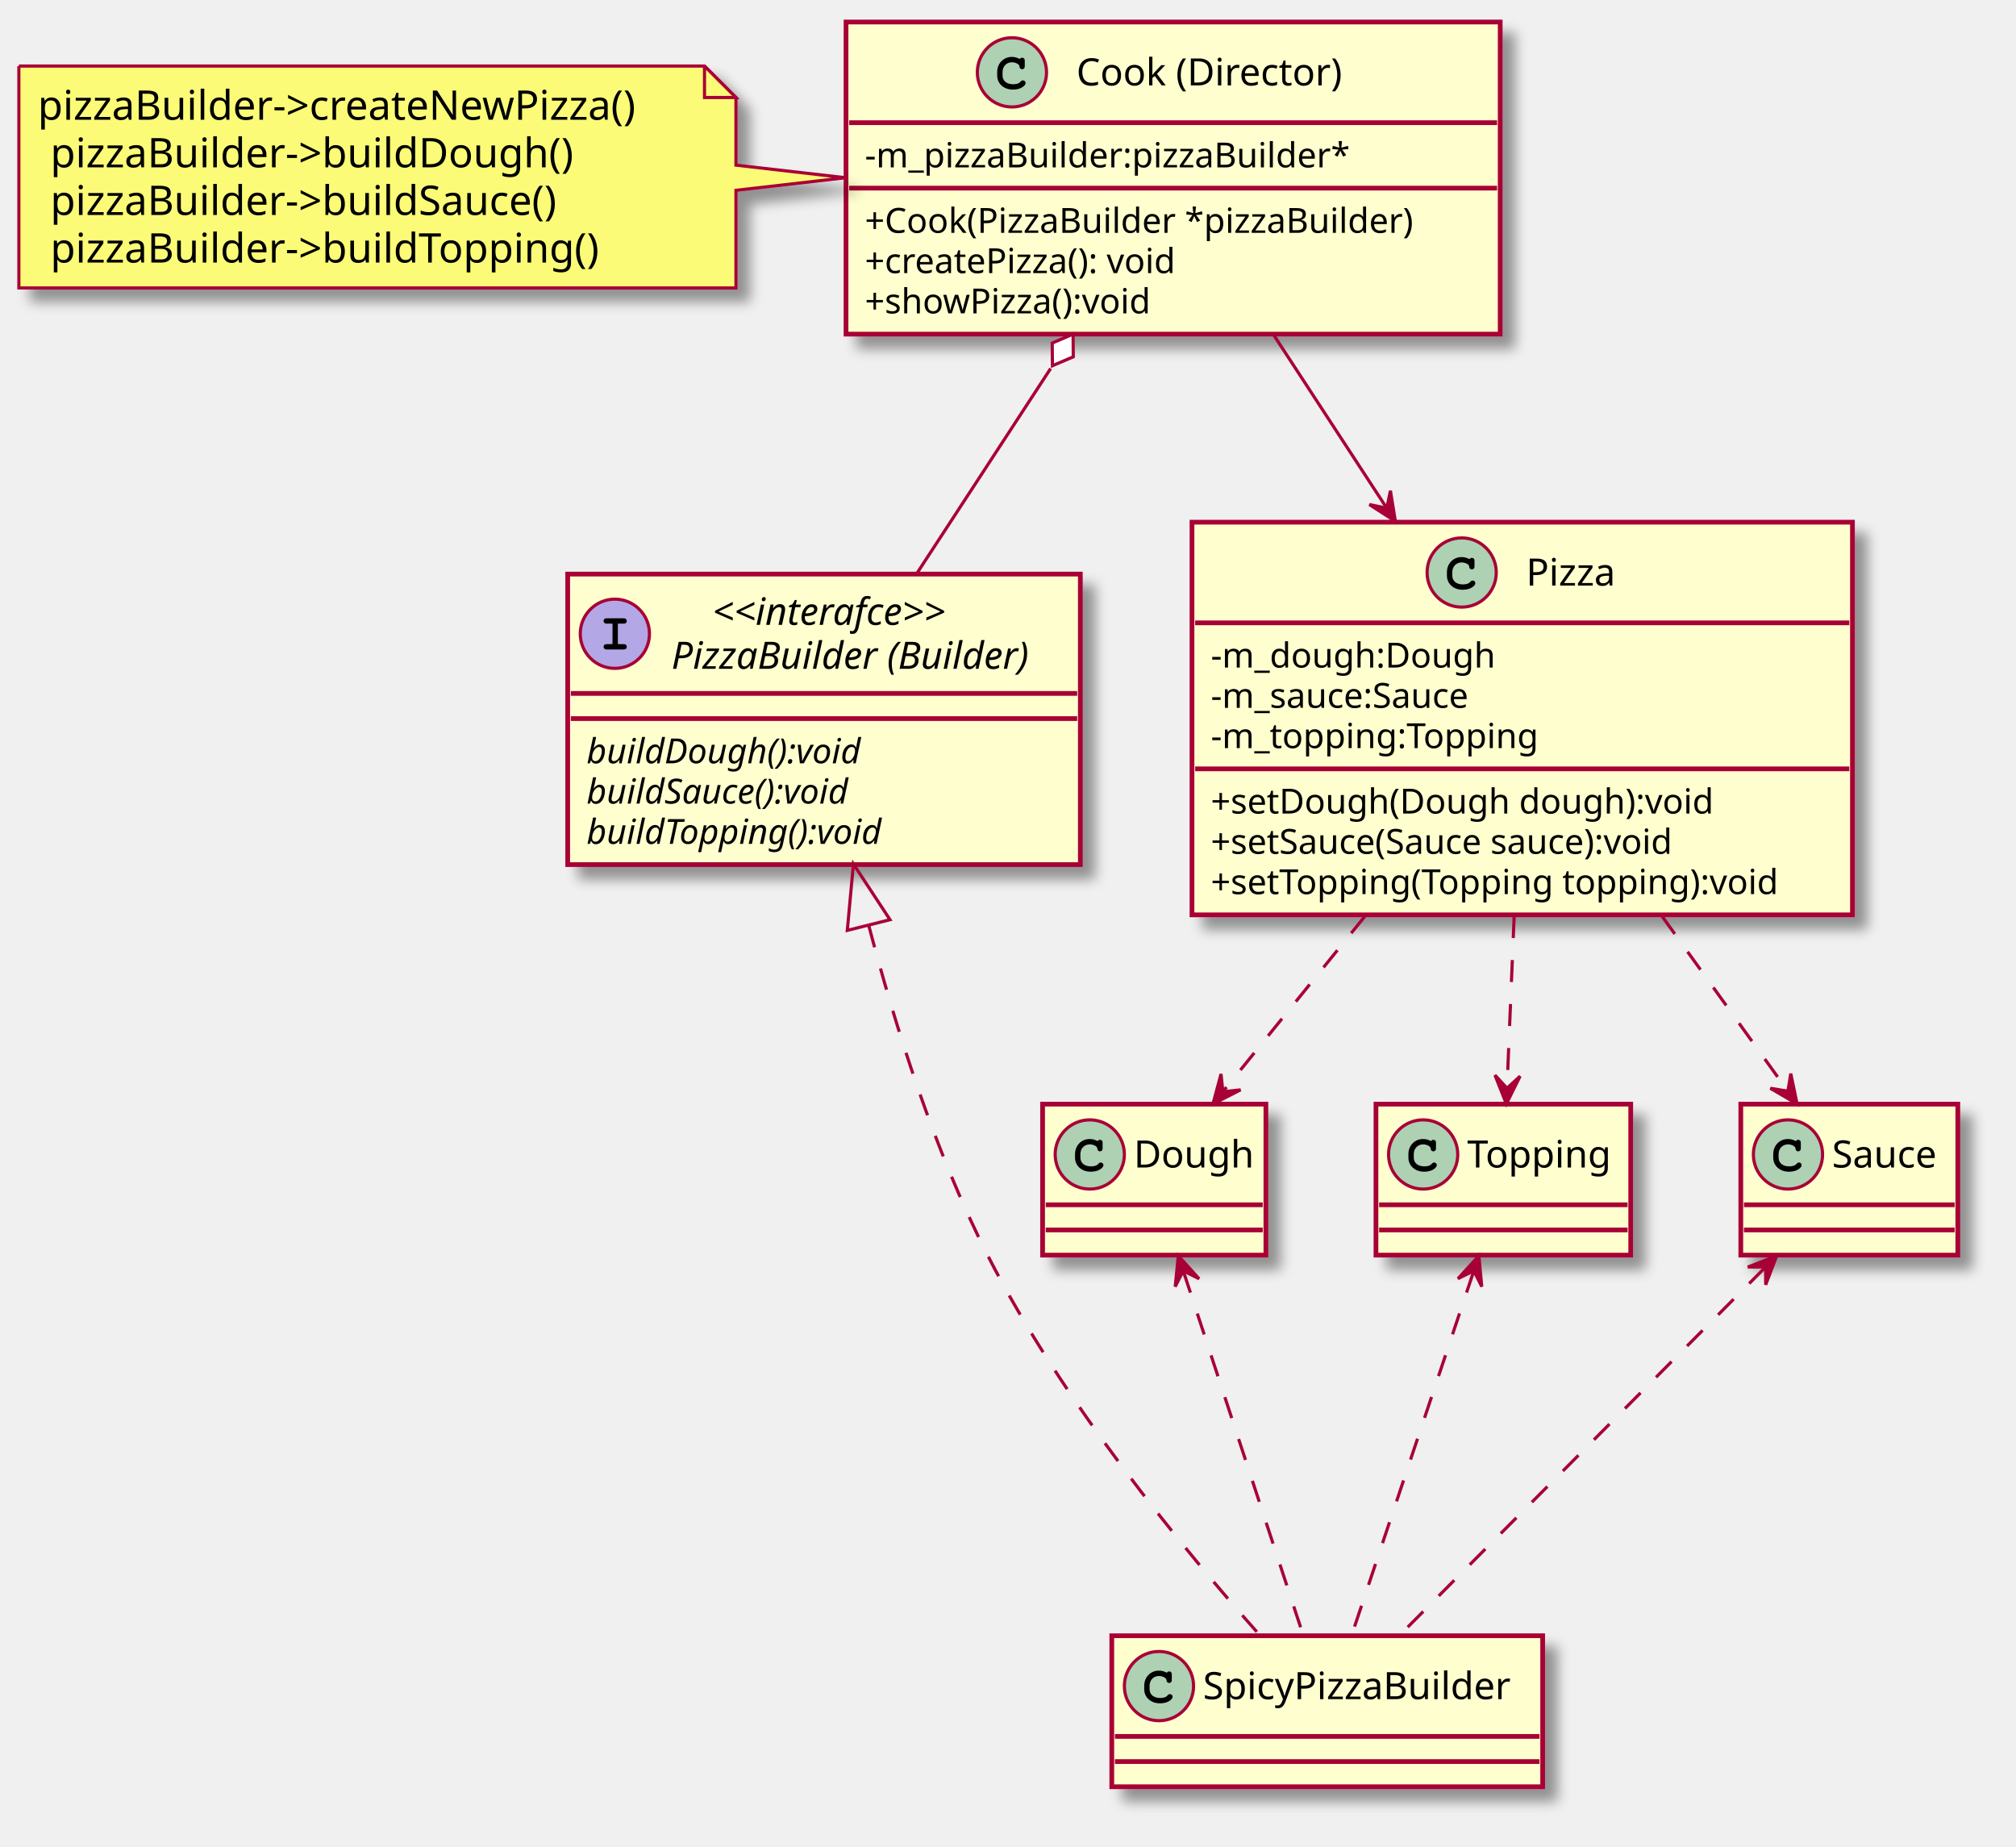
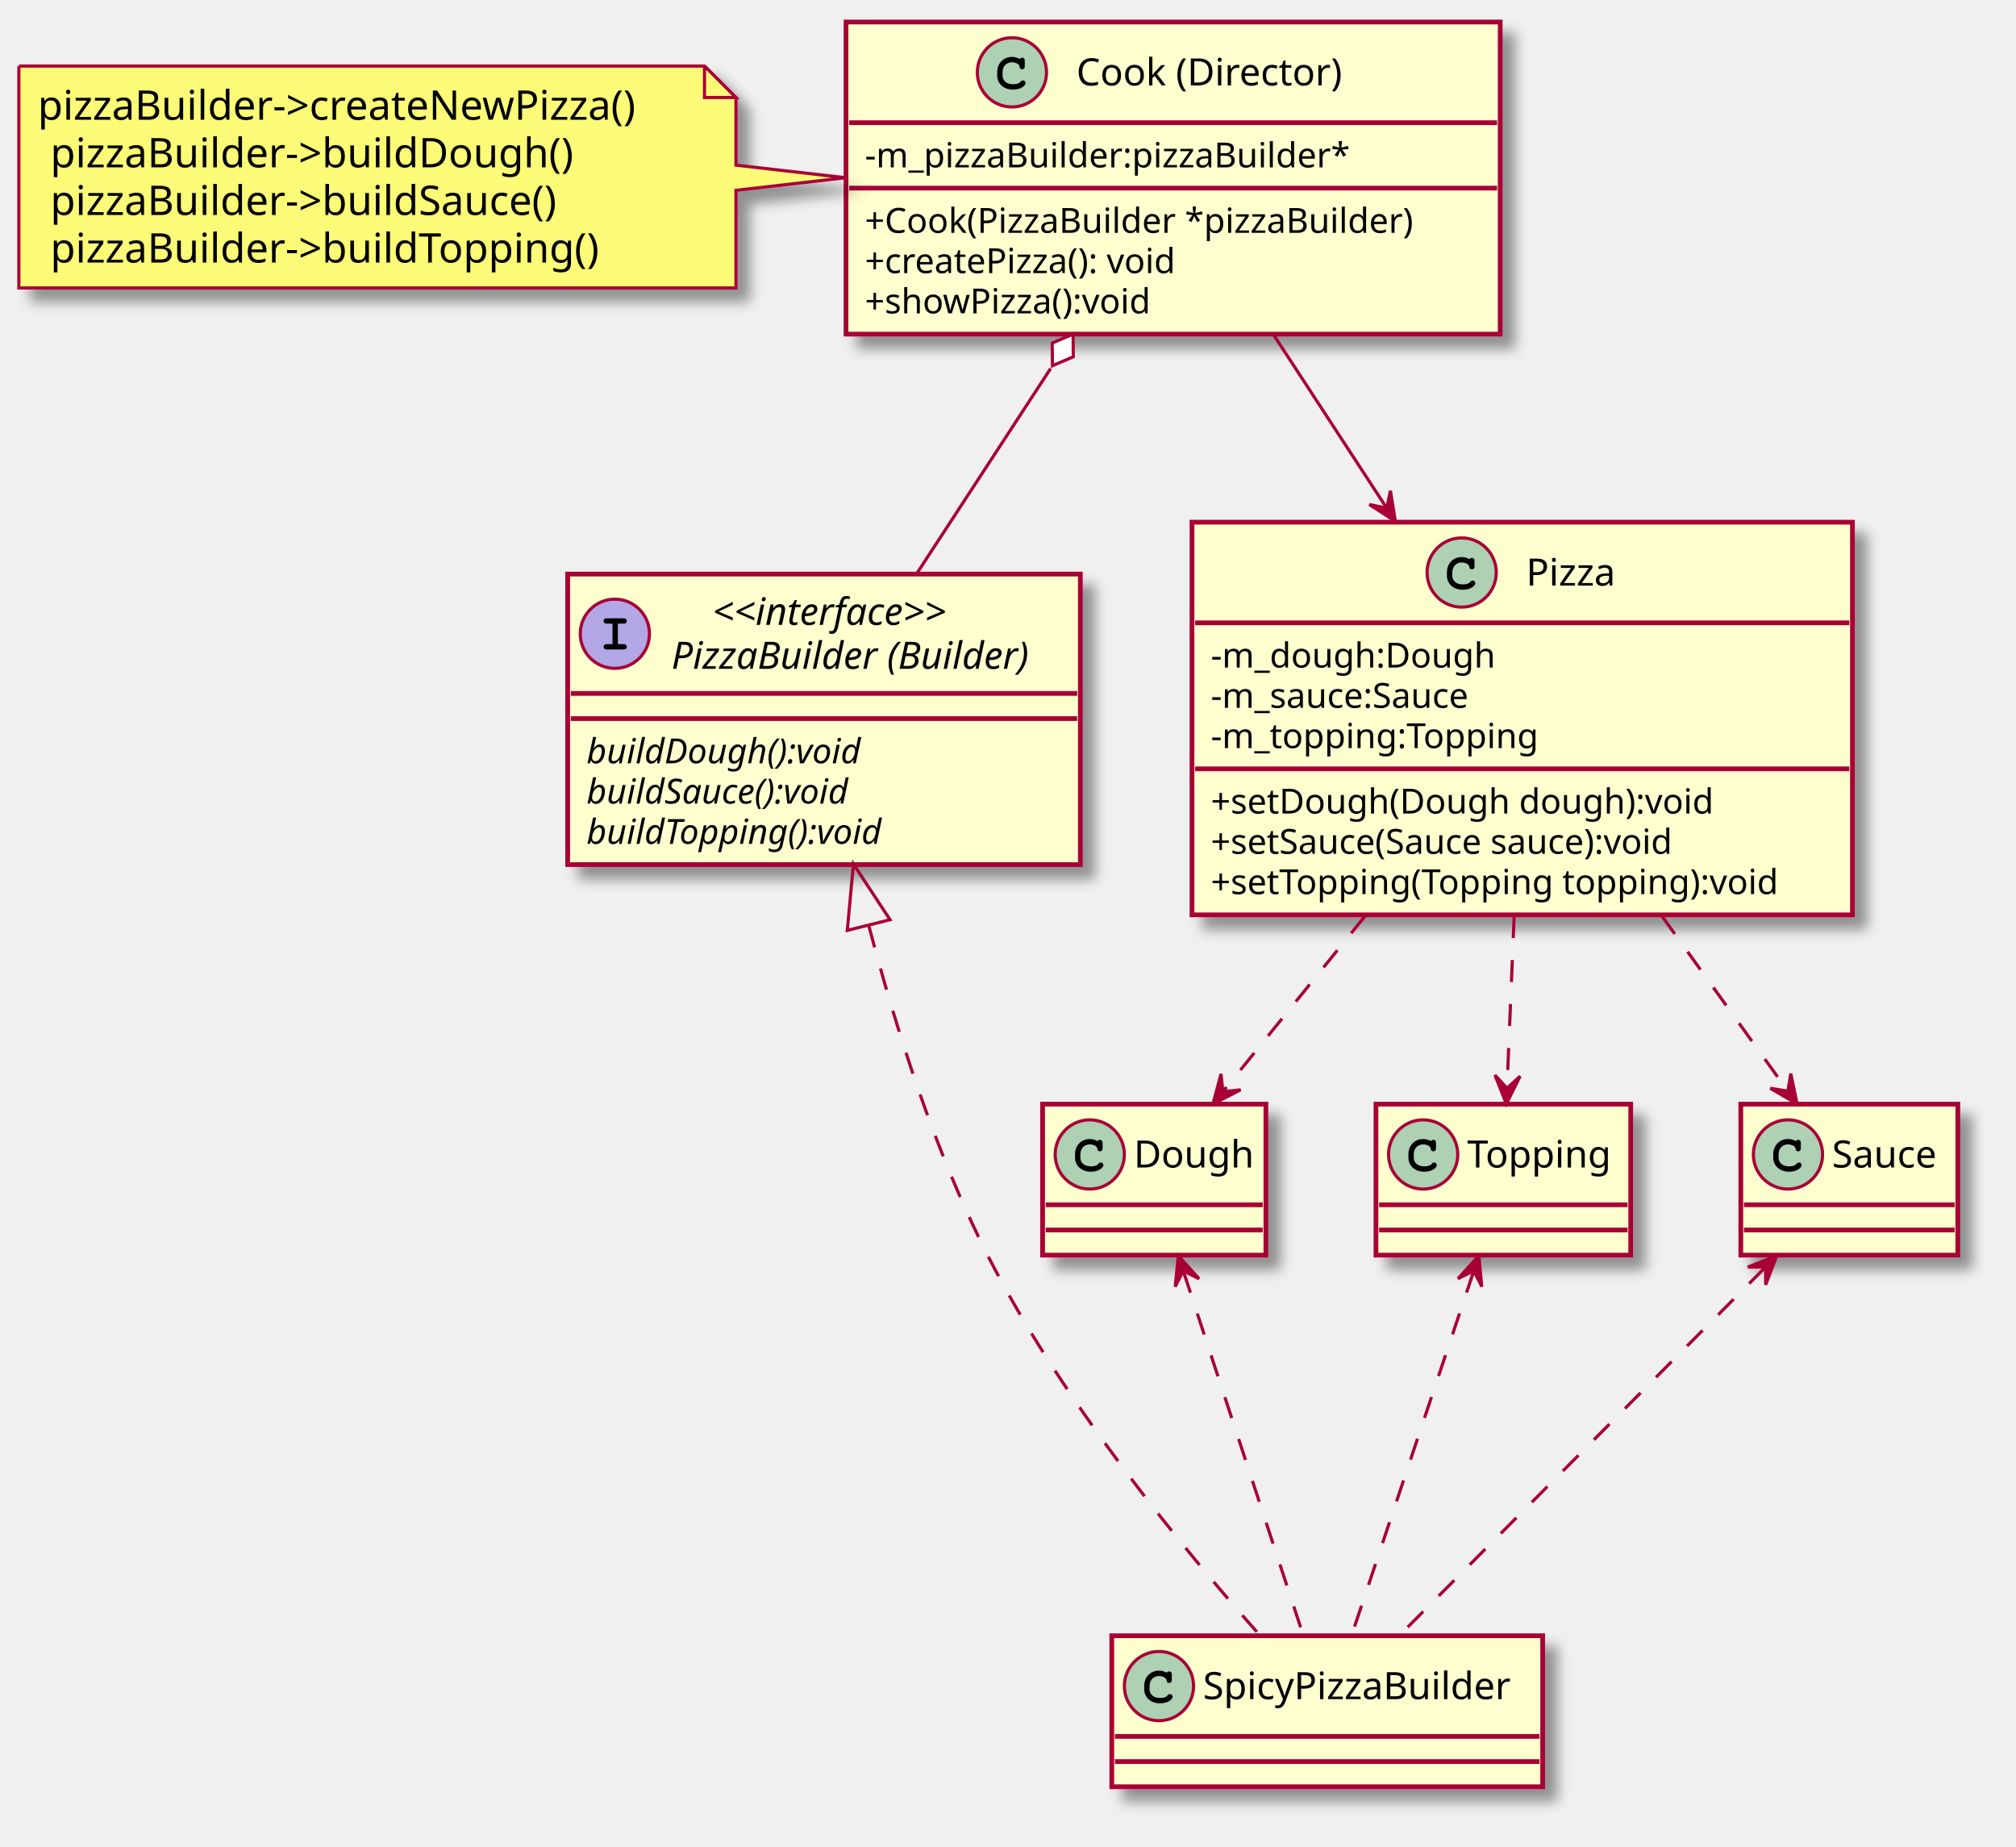
<svg xmlns="http://www.w3.org/2000/svg" contentScriptType="application/ecmascript" contentStyleType="text/css" height="587px" preserveAspectRatio="none" style="width:641px;height:587px;" version="1.1" viewBox="0 0 641 587" width="641px" zoomAndPan="magnify">
  <defs>
-     <filter height="300%" id="fgsfw2luyzn3y" width="300%" x="-1" y="-1">
+     <filter height="300%" id="f12lm9jnriq504" width="300%" x="-1" y="-1">
      <feGaussianBlur result="blurOut" stdDeviation="2.0" />
      <feColorMatrix in="blurOut" result="blurOut2" type="matrix" values="0 0 0 0 0 0 0 0 0 0 0 0 0 0 0 0 0 0 .4 0" />
      <feOffset dx="4.0" dy="4.0" in="blurOut2" result="blurOut3" />
      <feBlend in="SourceGraphic" in2="blurOut3" mode="normal" />
    </filter>
  </defs>
  <g>
-     <rect codeLine="3" fill="#FEFECE" filter="url(#fgsfw2luyzn3y)" height="48" id="Sauce" style="stroke: #A80036; stroke-width: 1.5;" width="69" x="553.5" y="351" />
+     <rect codeLine="3" fill="#FEFECE" filter="url(#f12lm9jnriq504)" height="48" id="Sauce" style="stroke: #A80036; stroke-width: 1.5;" width="69" x="553.5" y="351" />
    <ellipse cx="568.5" cy="367" fill="#ADD1B2" rx="11" ry="11" style="stroke: #A80036; stroke-width: 1.0;" />
    <path d="M570.844,362.672 C569.906,362.234 569.312,362.094 568.438,362.094 C565.812,362.094 563.812,364.172 563.812,366.891 L563.812,368.016 C563.812,370.594 565.922,372.484 568.812,372.484 C570.031,372.484 571.188,372.188 571.938,371.641 C572.516,371.234 572.844,370.781 572.844,370.391 C572.844,369.938 572.453,369.547 571.984,369.547 C571.766,369.547 571.562,369.625 571.375,369.812 C570.922,370.297 570.922,370.297 570.734,370.391 C570.312,370.656 569.625,370.781 568.859,370.781 C566.812,370.781 565.516,369.688 565.516,367.984 L565.516,366.891 C565.516,365.109 566.766,363.797 568.5,363.797 C569.078,363.797 569.688,363.953 570.156,364.203 C570.641,364.484 570.812,364.703 570.906,365.109 C570.969,365.516 571,365.641 571.141,365.766 C571.281,365.906 571.516,366.016 571.734,366.016 C572,366.016 572.266,365.875 572.438,365.656 C572.547,365.5 572.578,365.312 572.578,364.891 L572.578,363.469 C572.578,363.031 572.562,362.906 572.469,362.75 C572.312,362.484 572.031,362.344 571.734,362.344 C571.438,362.344 571.234,362.438 571.016,362.75 L570.844,362.672 Z " />
    <text fill="#000000" font-family="sans-serif" font-size="12" lengthAdjust="spacingAndGlyphs" textLength="37" x="582.5" y="371.154">Sauce</text>
    <line style="stroke: #A80036; stroke-width: 1.5;" x1="554.5" x2="621.5" y1="383" y2="383" />
    <line style="stroke: #A80036; stroke-width: 1.5;" x1="554.5" x2="621.5" y1="391" y2="391" />
-     <rect codeLine="4" fill="#FEFECE" filter="url(#fgsfw2luyzn3y)" height="48" id="Topping" style="stroke: #A80036; stroke-width: 1.5;" width="81" x="437.5" y="351" />
+     <rect codeLine="4" fill="#FEFECE" filter="url(#f12lm9jnriq504)" height="48" id="Topping" style="stroke: #A80036; stroke-width: 1.5;" width="81" x="437.5" y="351" />
    <ellipse cx="452.5" cy="367" fill="#ADD1B2" rx="11" ry="11" style="stroke: #A80036; stroke-width: 1.0;" />
    <path d="M454.844,362.672 C453.906,362.234 453.312,362.094 452.438,362.094 C449.812,362.094 447.812,364.172 447.812,366.891 L447.812,368.016 C447.812,370.594 449.922,372.484 452.812,372.484 C454.031,372.484 455.188,372.188 455.938,371.641 C456.516,371.234 456.844,370.781 456.844,370.391 C456.844,369.938 456.453,369.547 455.984,369.547 C455.766,369.547 455.562,369.625 455.375,369.812 C454.922,370.297 454.922,370.297 454.734,370.391 C454.312,370.656 453.625,370.781 452.859,370.781 C450.812,370.781 449.516,369.688 449.516,367.984 L449.516,366.891 C449.516,365.109 450.766,363.797 452.5,363.797 C453.078,363.797 453.688,363.953 454.156,364.203 C454.641,364.484 454.812,364.703 454.906,365.109 C454.969,365.516 455,365.641 455.141,365.766 C455.281,365.906 455.516,366.016 455.734,366.016 C456,366.016 456.266,365.875 456.438,365.656 C456.547,365.5 456.578,365.312 456.578,364.891 L456.578,363.469 C456.578,363.031 456.562,362.906 456.469,362.75 C456.312,362.484 456.031,362.344 455.734,362.344 C455.438,362.344 455.234,362.438 455.016,362.75 L454.844,362.672 Z " />
    <text fill="#000000" font-family="sans-serif" font-size="12" lengthAdjust="spacingAndGlyphs" textLength="49" x="466.5" y="371.154">Topping</text>
    <line style="stroke: #A80036; stroke-width: 1.5;" x1="438.5" x2="517.5" y1="383" y2="383" />
    <line style="stroke: #A80036; stroke-width: 1.5;" x1="438.5" x2="517.5" y1="391" y2="391" />
-     <rect codeLine="5" fill="#FEFECE" filter="url(#fgsfw2luyzn3y)" height="48" id="Dough" style="stroke: #A80036; stroke-width: 1.5;" width="71" x="331.5" y="351" />
+     <rect codeLine="5" fill="#FEFECE" filter="url(#f12lm9jnriq504)" height="48" id="Dough" style="stroke: #A80036; stroke-width: 1.5;" width="71" x="331.5" y="351" />
    <ellipse cx="346.5" cy="367" fill="#ADD1B2" rx="11" ry="11" style="stroke: #A80036; stroke-width: 1.0;" />
    <path d="M348.844,362.672 C347.906,362.234 347.312,362.094 346.438,362.094 C343.812,362.094 341.812,364.172 341.812,366.891 L341.812,368.016 C341.812,370.594 343.922,372.484 346.812,372.484 C348.031,372.484 349.188,372.188 349.938,371.641 C350.516,371.234 350.844,370.781 350.844,370.391 C350.844,369.938 350.453,369.547 349.984,369.547 C349.766,369.547 349.562,369.625 349.375,369.812 C348.922,370.297 348.922,370.297 348.734,370.391 C348.312,370.656 347.625,370.781 346.859,370.781 C344.812,370.781 343.516,369.688 343.516,367.984 L343.516,366.891 C343.516,365.109 344.766,363.797 346.5,363.797 C347.078,363.797 347.688,363.953 348.156,364.203 C348.641,364.484 348.812,364.703 348.906,365.109 C348.969,365.516 349,365.641 349.141,365.766 C349.281,365.906 349.516,366.016 349.734,366.016 C350,366.016 350.266,365.875 350.438,365.656 C350.547,365.5 350.578,365.312 350.578,364.891 L350.578,363.469 C350.578,363.031 350.562,362.906 350.469,362.75 C350.312,362.484 350.031,362.344 349.734,362.344 C349.438,362.344 349.234,362.438 349.016,362.75 L348.844,362.672 Z " />
    <text fill="#000000" font-family="sans-serif" font-size="12" lengthAdjust="spacingAndGlyphs" textLength="39" x="360.5" y="371.154">Dough</text>
    <line style="stroke: #A80036; stroke-width: 1.5;" x1="332.5" x2="401.5" y1="383" y2="383" />
    <line style="stroke: #A80036; stroke-width: 1.5;" x1="332.5" x2="401.5" y1="391" y2="391" />
-     <rect codeLine="7" fill="#FEFECE" filter="url(#fgsfw2luyzn3y)" height="124.828" id="Pizza" style="stroke: #A80036; stroke-width: 1.5;" width="210" x="379" y="166" />
+     <rect codeLine="7" fill="#FEFECE" filter="url(#f12lm9jnriq504)" height="124.828" id="Pizza" style="stroke: #A80036; stroke-width: 1.5;" width="210" x="379" y="166" />
    <ellipse cx="464.75" cy="182" fill="#ADD1B2" rx="11" ry="11" style="stroke: #A80036; stroke-width: 1.0;" />
    <path d="M467.094,177.672 C466.156,177.234 465.562,177.094 464.688,177.094 C462.062,177.094 460.062,179.172 460.062,181.891 L460.062,183.016 C460.062,185.594 462.172,187.484 465.062,187.484 C466.281,187.484 467.438,187.188 468.188,186.641 C468.766,186.234 469.094,185.781 469.094,185.391 C469.094,184.938 468.703,184.547 468.234,184.547 C468.016,184.547 467.812,184.625 467.625,184.812 C467.172,185.297 467.172,185.297 466.984,185.391 C466.562,185.656 465.875,185.781 465.109,185.781 C463.062,185.781 461.766,184.688 461.766,182.984 L461.766,181.891 C461.766,180.109 463.016,178.797 464.75,178.797 C465.328,178.797 465.938,178.953 466.406,179.203 C466.891,179.484 467.062,179.703 467.156,180.109 C467.219,180.516 467.25,180.641 467.391,180.766 C467.531,180.906 467.766,181.016 467.984,181.016 C468.25,181.016 468.516,180.875 468.688,180.656 C468.797,180.5 468.828,180.312 468.828,179.891 L468.828,178.469 C468.828,178.031 468.812,177.906 468.719,177.75 C468.562,177.484 468.281,177.344 467.984,177.344 C467.688,177.344 467.484,177.438 467.266,177.75 L467.094,177.672 Z " />
    <text fill="#000000" font-family="sans-serif" font-size="12" lengthAdjust="spacingAndGlyphs" textLength="30" x="485.25" y="186.154">Pizza</text>
    <line style="stroke: #A80036; stroke-width: 1.5;" x1="380" x2="588" y1="198" y2="198" />
    <text fill="#000000" font-family="sans-serif" font-size="11" lengthAdjust="spacingAndGlyphs" textLength="96" x="385" y="212.21">-m_dough:Dough</text>
    <text fill="#000000" font-family="sans-serif" font-size="11" lengthAdjust="spacingAndGlyphs" textLength="94" x="385" y="225.015">-m_sauce:Sauce</text>
    <text fill="#000000" font-family="sans-serif" font-size="11" lengthAdjust="spacingAndGlyphs" textLength="111" x="385" y="237.82">-m_topping:Topping</text>
    <line style="stroke: #A80036; stroke-width: 1.5;" x1="380" x2="588" y1="244.414" y2="244.414" />
    <text fill="#000000" font-family="sans-serif" font-size="11" lengthAdjust="spacingAndGlyphs" textLength="175" x="385" y="258.625">+setDough(Dough dough):void</text>
    <text fill="#000000" font-family="sans-serif" font-size="11" lengthAdjust="spacingAndGlyphs" textLength="172" x="385" y="271.429">+setSauce(Sauce sauce):void</text>
    <text fill="#000000" font-family="sans-serif" font-size="11" lengthAdjust="spacingAndGlyphs" textLength="198" x="385" y="284.234">+setTopping(Topping topping):void</text>
-     <rect codeLine="20" fill="#FEFECE" filter="url(#fgsfw2luyzn3y)" height="92.352" id="PizzaBuilder" style="stroke: #A80036; stroke-width: 1.5;" width="163" x="180.5" y="182.5" />
+     <rect codeLine="20" fill="#FEFECE" filter="url(#f12lm9jnriq504)" height="92.352" id="PizzaBuilder" style="stroke: #A80036; stroke-width: 1.5;" width="163" x="180.5" y="182.5" />
    <ellipse cx="195.5" cy="201.469" fill="#B4A7E5" rx="11" ry="11" style="stroke: #A80036; stroke-width: 1.0;" />
    <path d="M196.453,198.25 L198.172,198.25 C198.562,198.25 198.75,198.219 198.875,198.141 C199.141,197.984 199.281,197.703 199.281,197.406 C199.281,197.141 199.172,196.875 198.938,196.703 C198.766,196.594 198.625,196.562 198.172,196.562 L193.031,196.562 C192.594,196.562 192.469,196.578 192.312,196.672 C192.062,196.828 191.906,197.125 191.906,197.406 C191.906,197.688 192.047,197.938 192.266,198.109 C192.422,198.219 192.609,198.25 193.031,198.25 L194.75,198.25 L194.75,204.766 L193.031,204.766 C192.594,204.766 192.469,204.781 192.312,204.891 C192.062,205.047 191.906,205.328 191.906,205.625 C191.906,205.875 192.047,206.141 192.266,206.297 C192.422,206.422 192.625,206.469 193.031,206.469 L198.172,206.469 C198.922,206.469 199.281,206.188 199.281,205.625 C199.281,205.344 199.172,205.094 198.938,204.922 C198.766,204.797 198.625,204.766 198.172,204.766 L196.453,204.766 L196.453,198.25 Z " />
-     <text fill="#000000" font-family="sans-serif" font-size="12" font-style="italic" lengthAdjust="spacingAndGlyphs" textLength="93" x="226.5" y="198.639">&lt;&lt;interafce&gt;&gt;</text>
+     <text fill="#000000" font-family="sans-serif" font-size="12" font-style="italic" lengthAdjust="spacingAndGlyphs" textLength="93" x="226.5" y="198.639">&lt;&lt;interface&gt;&gt;</text>
    <text fill="#000000" font-family="sans-serif" font-size="12" font-style="italic" lengthAdjust="spacingAndGlyphs" textLength="127" x="213.5" y="212.607">PizzaBuilder (Builder)</text>
    <line style="stroke: #A80036; stroke-width: 1.5;" x1="181.5" x2="342.5" y1="220.438" y2="220.438" />
    <line style="stroke: #A80036; stroke-width: 1.5;" x1="181.5" x2="342.5" y1="228.438" y2="228.438" />
    <text fill="#000000" font-family="sans-serif" font-size="11" font-style="italic" lengthAdjust="spacingAndGlyphs" textLength="99" x="186.5" y="242.648">buildDough():void</text>
    <text fill="#000000" font-family="sans-serif" font-size="11" font-style="italic" lengthAdjust="spacingAndGlyphs" textLength="97" x="186.5" y="255.453">buildSauce():void</text>
    <text fill="#000000" font-family="sans-serif" font-size="11" font-style="italic" lengthAdjust="spacingAndGlyphs" textLength="108" x="186.5" y="268.257">buildTopping():void</text>
-     <rect codeLine="27" fill="#FEFECE" filter="url(#fgsfw2luyzn3y)" height="99.219" id="Cook" style="stroke: #A80036; stroke-width: 1.5;" width="208" x="269" y="7" />
+     <rect codeLine="27" fill="#FEFECE" filter="url(#f12lm9jnriq504)" height="99.219" id="Cook" style="stroke: #A80036; stroke-width: 1.5;" width="208" x="269" y="7" />
    <ellipse cx="321.75" cy="23" fill="#ADD1B2" rx="11" ry="11" style="stroke: #A80036; stroke-width: 1.0;" />
    <path d="M324.094,18.672 C323.156,18.234 322.562,18.094 321.688,18.094 C319.062,18.094 317.062,20.172 317.062,22.891 L317.062,24.016 C317.062,26.594 319.172,28.484 322.062,28.484 C323.281,28.484 324.438,28.188 325.188,27.641 C325.766,27.234 326.094,26.781 326.094,26.391 C326.094,25.938 325.703,25.547 325.234,25.547 C325.016,25.547 324.812,25.625 324.625,25.812 C324.172,26.297 324.172,26.297 323.984,26.391 C323.562,26.656 322.875,26.781 322.109,26.781 C320.062,26.781 318.766,25.688 318.766,23.984 L318.766,22.891 C318.766,21.109 320.016,19.797 321.75,19.797 C322.328,19.797 322.938,19.953 323.406,20.203 C323.891,20.484 324.062,20.703 324.156,21.109 C324.219,21.516 324.25,21.641 324.391,21.766 C324.531,21.906 324.766,22.016 324.984,22.016 C325.25,22.016 325.516,21.875 325.688,21.656 C325.797,21.5 325.828,21.312 325.828,20.891 L325.828,19.469 C325.828,19.031 325.812,18.906 325.719,18.75 C325.562,18.484 325.281,18.344 324.984,18.344 C324.688,18.344 324.484,18.438 324.266,18.75 L324.094,18.672 Z " />
    <text fill="#000000" font-family="sans-serif" font-size="12" lengthAdjust="spacingAndGlyphs" textLength="94" x="342.25" y="27.154">Cook (Director)</text>
    <line style="stroke: #A80036; stroke-width: 1.5;" x1="270" x2="476" y1="39" y2="39" />
    <text fill="#000000" font-family="sans-serif" font-size="11" lengthAdjust="spacingAndGlyphs" textLength="172" x="275" y="53.21">-m_pizzaBuilder:pizzaBuilder*</text>
    <line style="stroke: #A80036; stroke-width: 1.5;" x1="270" x2="476" y1="59.805" y2="59.805" />
    <text fill="#000000" font-family="sans-serif" font-size="11" lengthAdjust="spacingAndGlyphs" textLength="196" x="275" y="74.015">+Cook(PizzaBuilder *pizzaBuilder)</text>
    <text fill="#000000" font-family="sans-serif" font-size="11" lengthAdjust="spacingAndGlyphs" textLength="115" x="275" y="86.82">+createPizza(): void</text>
    <text fill="#000000" font-family="sans-serif" font-size="11" lengthAdjust="spacingAndGlyphs" textLength="103" x="275" y="99.624">+showPizza():void</text>
-     <path d="M6,21 L6,91.531 A0,0 0 0 0 6,91.531 L234,91.531 A0,0 0 0 0 234,91.531 L234,60.5 L268.86,56.5 L234,52.5 L234,31 L224,21 L6,21 A0,0 0 0 0 6,21 " fill="#FBFB77" filter="url(#fgsfw2luyzn3y)" style="stroke: #A80036; stroke-width: 1.0;" />
+     <path d="M6,21 L6,91.531 A0,0 0 0 0 6,91.531 L234,91.531 A0,0 0 0 0 234,91.531 L234,60.5 L268.86,56.5 L234,52.5 L234,31 L224,21 L6,21 A0,0 0 0 0 6,21 " fill="#FBFB77" filter="url(#f12lm9jnriq504)" style="stroke: #A80036; stroke-width: 1.0;" />
    <path d="M224,21 L224,31 L234,31 L224,21 " fill="#FBFB77" style="stroke: #A80036; stroke-width: 1.0;" />
    <text fill="#000000" font-family="sans-serif" font-size="13" lengthAdjust="spacingAndGlyphs" textLength="203" x="12" y="38.067">pizzaBuilder-&gt;createNewPizza()</text>
    <text fill="#000000" font-family="sans-serif" font-size="13" lengthAdjust="spacingAndGlyphs" textLength="173" x="16" y="53.2">pizzaBuilder-&gt;buildDough()</text>
    <text fill="#000000" font-family="sans-serif" font-size="13" lengthAdjust="spacingAndGlyphs" textLength="170" x="16" y="68.332">pizzaBuilder-&gt;buildSauce()</text>
    <text fill="#000000" font-family="sans-serif" font-size="13" lengthAdjust="spacingAndGlyphs" textLength="182" x="16" y="83.465">pizzaBuilder-&gt;buildTopping()</text>
-     <rect codeLine="39" fill="#FEFECE" filter="url(#fgsfw2luyzn3y)" height="48" id="SpicyPizzaBuilder" style="stroke: #A80036; stroke-width: 1.5;" width="137" x="353.5" y="520" />
+     <rect codeLine="39" fill="#FEFECE" filter="url(#f12lm9jnriq504)" height="48" id="SpicyPizzaBuilder" style="stroke: #A80036; stroke-width: 1.5;" width="137" x="353.5" y="520" />
    <ellipse cx="368.5" cy="536" fill="#ADD1B2" rx="11" ry="11" style="stroke: #A80036; stroke-width: 1.0;" />
    <path d="M370.844,531.672 C369.906,531.234 369.312,531.094 368.438,531.094 C365.812,531.094 363.812,533.172 363.812,535.891 L363.812,537.016 C363.812,539.594 365.922,541.484 368.812,541.484 C370.031,541.484 371.188,541.188 371.938,540.641 C372.516,540.234 372.844,539.781 372.844,539.391 C372.844,538.938 372.453,538.547 371.984,538.547 C371.766,538.547 371.562,538.625 371.375,538.812 C370.922,539.297 370.922,539.297 370.734,539.391 C370.312,539.656 369.625,539.781 368.859,539.781 C366.812,539.781 365.516,538.688 365.516,536.984 L365.516,535.891 C365.516,534.109 366.766,532.797 368.5,532.797 C369.078,532.797 369.688,532.953 370.156,533.203 C370.641,533.484 370.812,533.703 370.906,534.109 C370.969,534.516 371,534.641 371.141,534.766 C371.281,534.906 371.516,535.016 371.734,535.016 C372,535.016 372.266,534.875 372.438,534.656 C372.547,534.5 372.578,534.312 372.578,533.891 L372.578,532.469 C372.578,532.031 372.562,531.906 372.469,531.75 C372.312,531.484 372.031,531.344 371.734,531.344 C371.438,531.344 371.234,531.438 371.016,531.75 L370.844,531.672 Z " />
    <text fill="#000000" font-family="sans-serif" font-size="12" lengthAdjust="spacingAndGlyphs" textLength="105" x="382.5" y="540.154">SpicyPizzaBuilder</text>
    <line style="stroke: #A80036; stroke-width: 1.5;" x1="354.5" x2="489.5" y1="552" y2="552" />
    <line style="stroke: #A80036; stroke-width: 1.5;" x1="354.5" x2="489.5" y1="560" y2="560" />
    <path codeLine="41" d="M276.271,294.372 C284.796,326.827 297.263,366.099 314,399 C337.662,445.515 376.412,492.622 400.496,519.754 " fill="none" id="PizzaBuilder-backto-SpicyPizzaBuilder" style="stroke: #A80036; stroke-width: 1.0; stroke-dasharray: 7.0,7.0;" />
    <polygon fill="none" points="269.404,295.766,271.351,274.666,282.987,292.375,269.404,295.766" style="stroke: #A80036; stroke-width: 1.0;" />
    <path codeLine="43" d="M561.09,403.072 C528.812,435.545 475.262,489.417 444.886,519.977 " fill="none" id="Sauce-backto-SpicyPizzaBuilder" style="stroke: #A80036; stroke-width: 1.0; stroke-dasharray: 7.0,7.0;" />
    <polygon fill="#A80036" points="564.918,399.221,555.736,402.784,561.393,402.767,561.41,408.424,564.918,399.221" style="stroke: #A80036; stroke-width: 1.0;" />
    <path codeLine="44" d="M468.521,404.269 C457.593,436.855 439.843,489.79 429.72,519.977 " fill="none" id="Topping-backto-SpicyPizzaBuilder" style="stroke: #A80036; stroke-width: 1.0; stroke-dasharray: 7.0,7.0;" />
    <polygon fill="#A80036" points="470.213,399.221,463.558,406.482,468.623,403.961,471.143,409.026,470.213,399.221" style="stroke: #A80036; stroke-width: 1.0;" />
    <path codeLine="45" d="M376.31,404.269 C387.042,436.855 404.476,489.79 414.417,519.977 " fill="none" id="Dough-backto-SpicyPizzaBuilder" style="stroke: #A80036; stroke-width: 1.0; stroke-dasharray: 7.0,7.0;" />
    <polygon fill="#A80036" points="374.648,399.221,373.664,409.021,376.212,403.97,381.262,406.518,374.648,399.221" style="stroke: #A80036; stroke-width: 1.0;" />
    <path codeLine="47" d="M404.808,106.215 C415.97,123.31 428.706,142.816 440.652,161.111 " fill="none" id="Cook-to-Pizza" style="stroke: #A80036; stroke-width: 1.0;" />
    <polygon fill="#A80036" points="443.671,165.734,442.098,156.012,440.937,161.548,435.4,160.387,443.671,165.734" style="stroke: #A80036; stroke-width: 1.0;" />
    <path codeLine="48" d="M334.048,117.156 C320.079,138.551 304.569,162.304 291.53,182.274 " fill="none" id="Cook-backto-PizzaBuilder" style="stroke: #A80036; stroke-width: 1.0;" />
    <polygon fill="#FFFFFF" points="341.192,106.215,334.562,109.052,334.631,116.263,341.261,113.426,341.192,106.215" style="stroke: #A80036; stroke-width: 1.0;" />
    <path codeLine="50" d="M528.407,291.2 C542.335,310.552 557.006,330.936 568.306,346.637 " fill="none" id="Pizza-to-Sauce" style="stroke: #A80036; stroke-width: 1.0; stroke-dasharray: 7.0,7.0;" />
    <polygon fill="#A80036" points="571.4,350.936,569.391,341.294,568.48,346.877,562.897,345.966,571.4,350.936" style="stroke: #A80036; stroke-width: 1.0;" />
    <path codeLine="51" d="M481.438,291.2 C480.648,310.221 479.817,330.24 479.17,345.828 " fill="none" id="Pizza-to-Topping" style="stroke: #A80036; stroke-width: 1.0; stroke-dasharray: 7.0,7.0;" />
    <polygon fill="#A80036" points="478.958,350.936,483.327,342.109,479.165,345.94,475.334,341.778,478.958,350.936" style="stroke: #A80036; stroke-width: 1.0;" />
    <path codeLine="52" d="M434.042,291.2 C418.239,310.718 401.586,331.285 388.831,347.038 " fill="none" id="Pizza-to-Dough" style="stroke: #A80036; stroke-width: 1.0; stroke-dasharray: 7.0,7.0;" />
    <polygon fill="#A80036" points="385.674,350.936,394.447,346.46,388.821,347.05,388.23,341.425,385.674,350.936" style="stroke: #A80036; stroke-width: 1.0;" />
  </g>
</svg>
